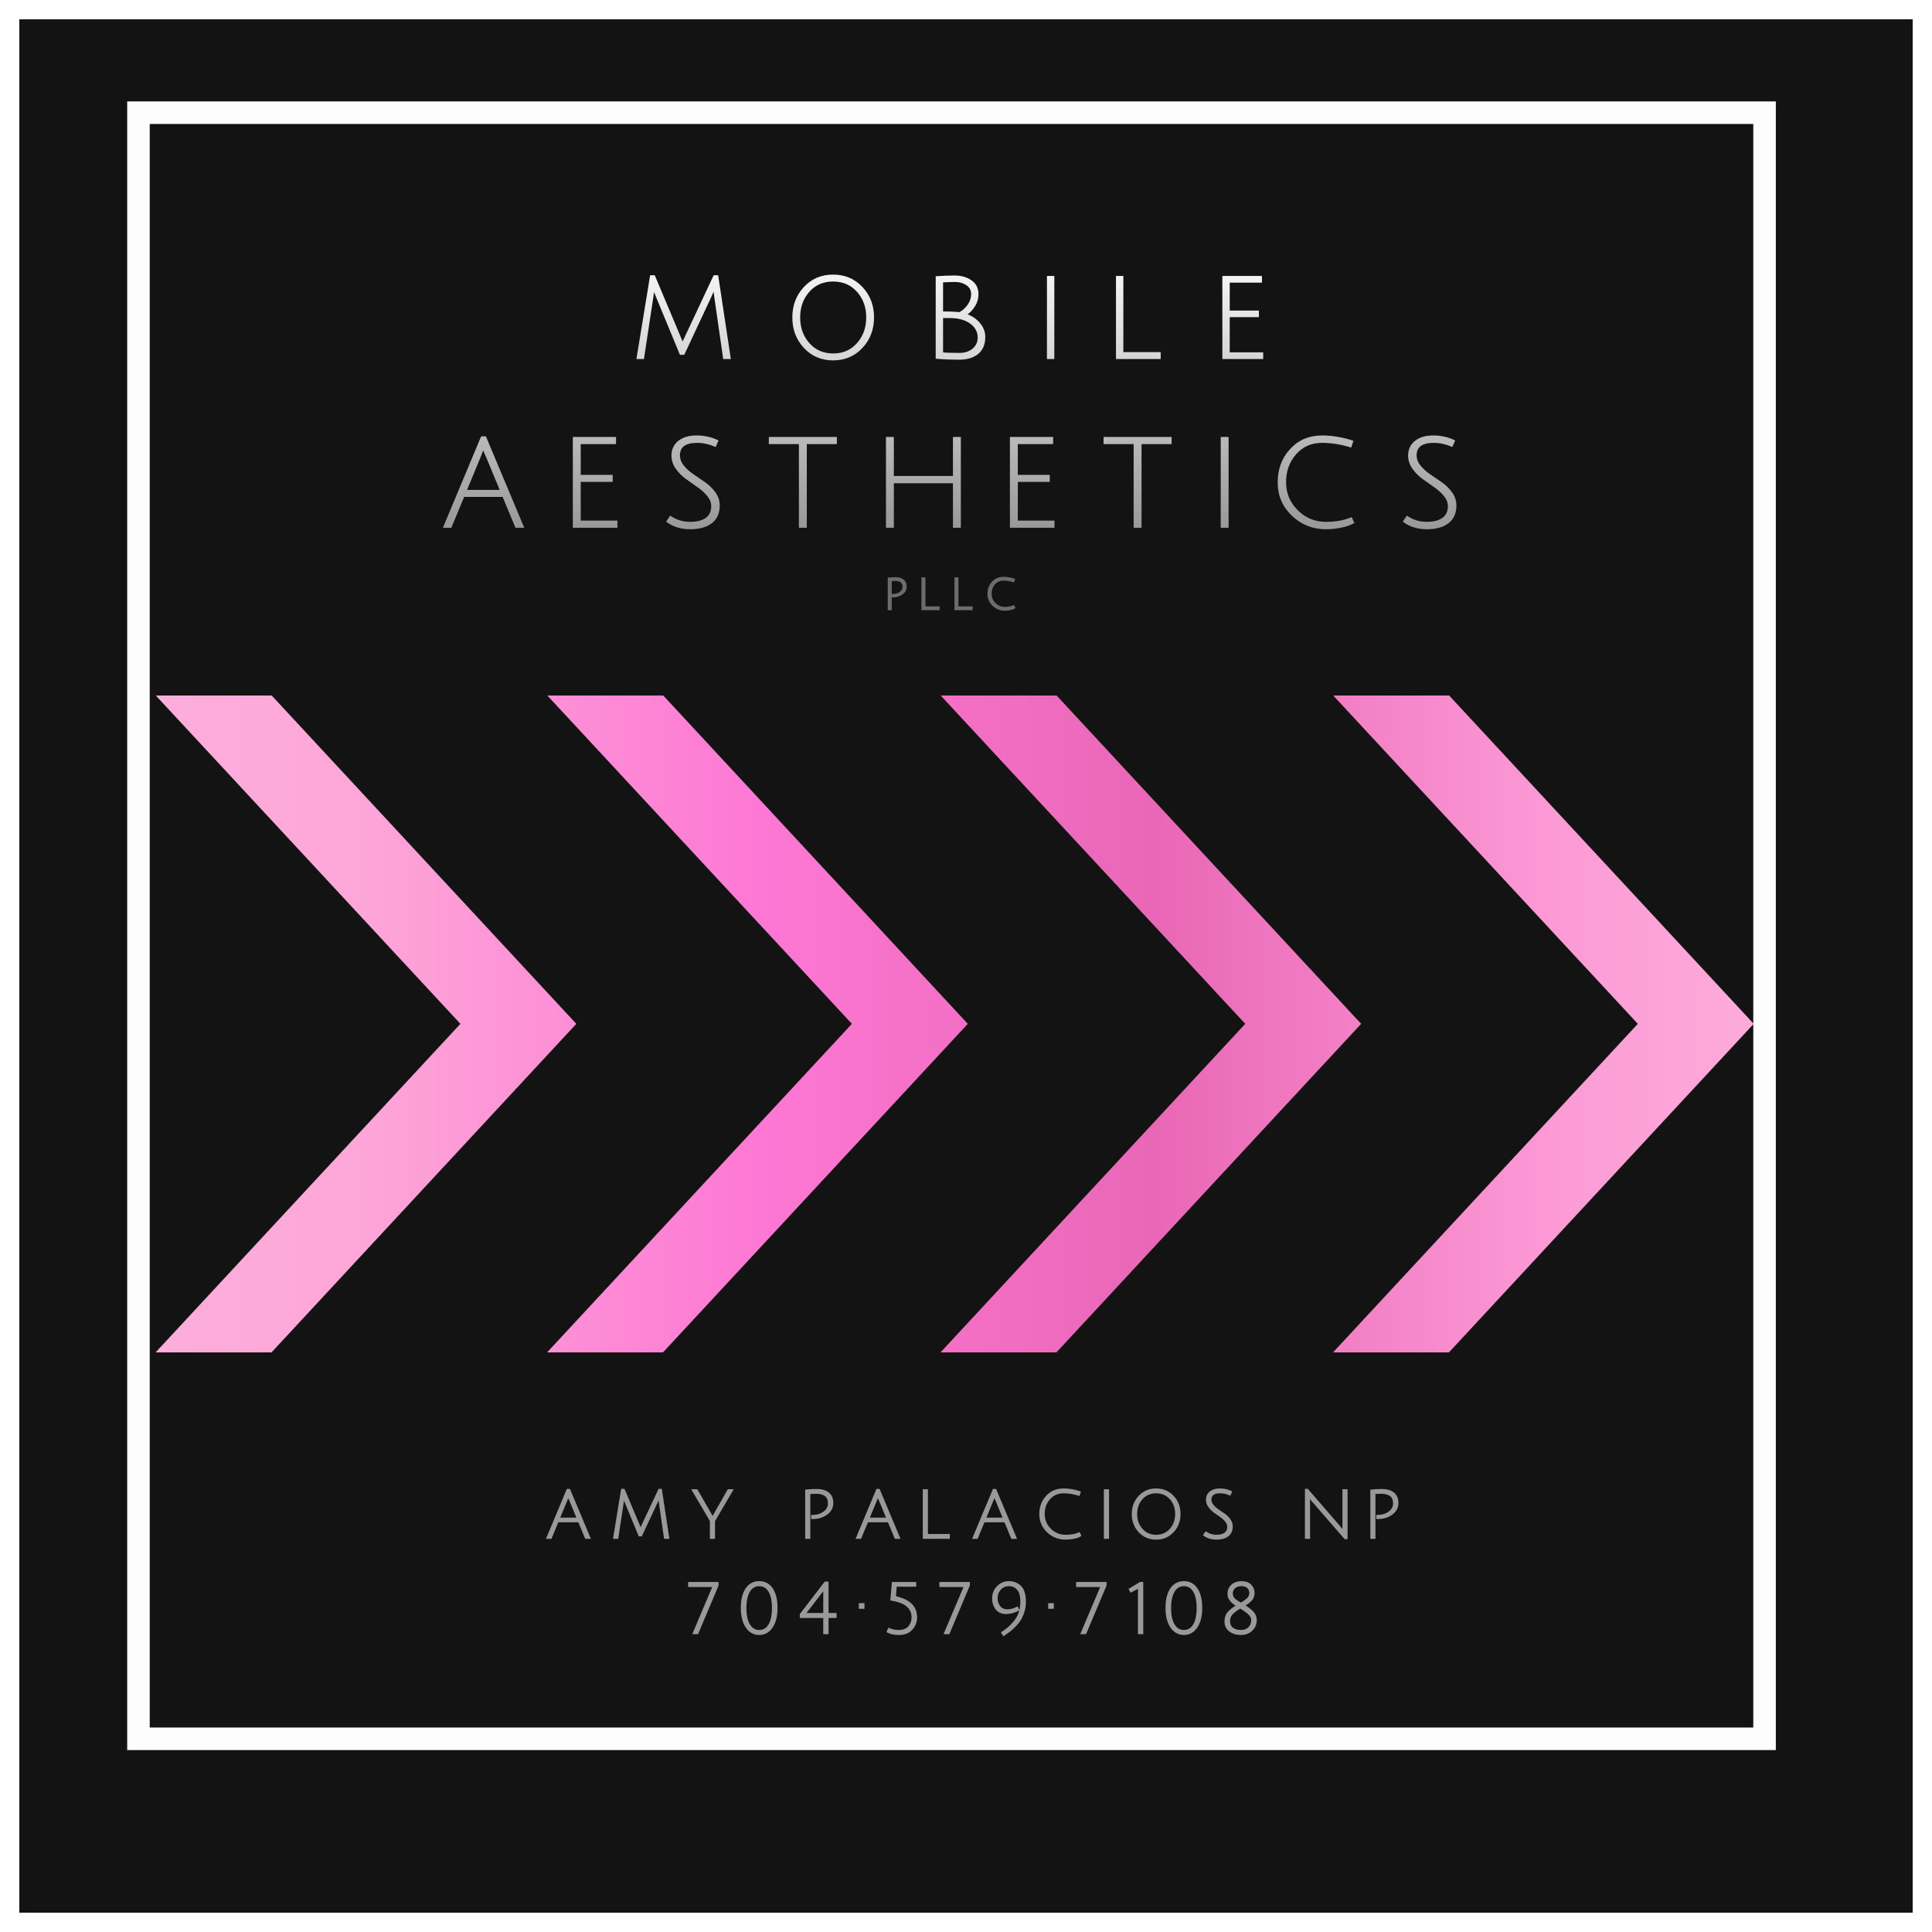
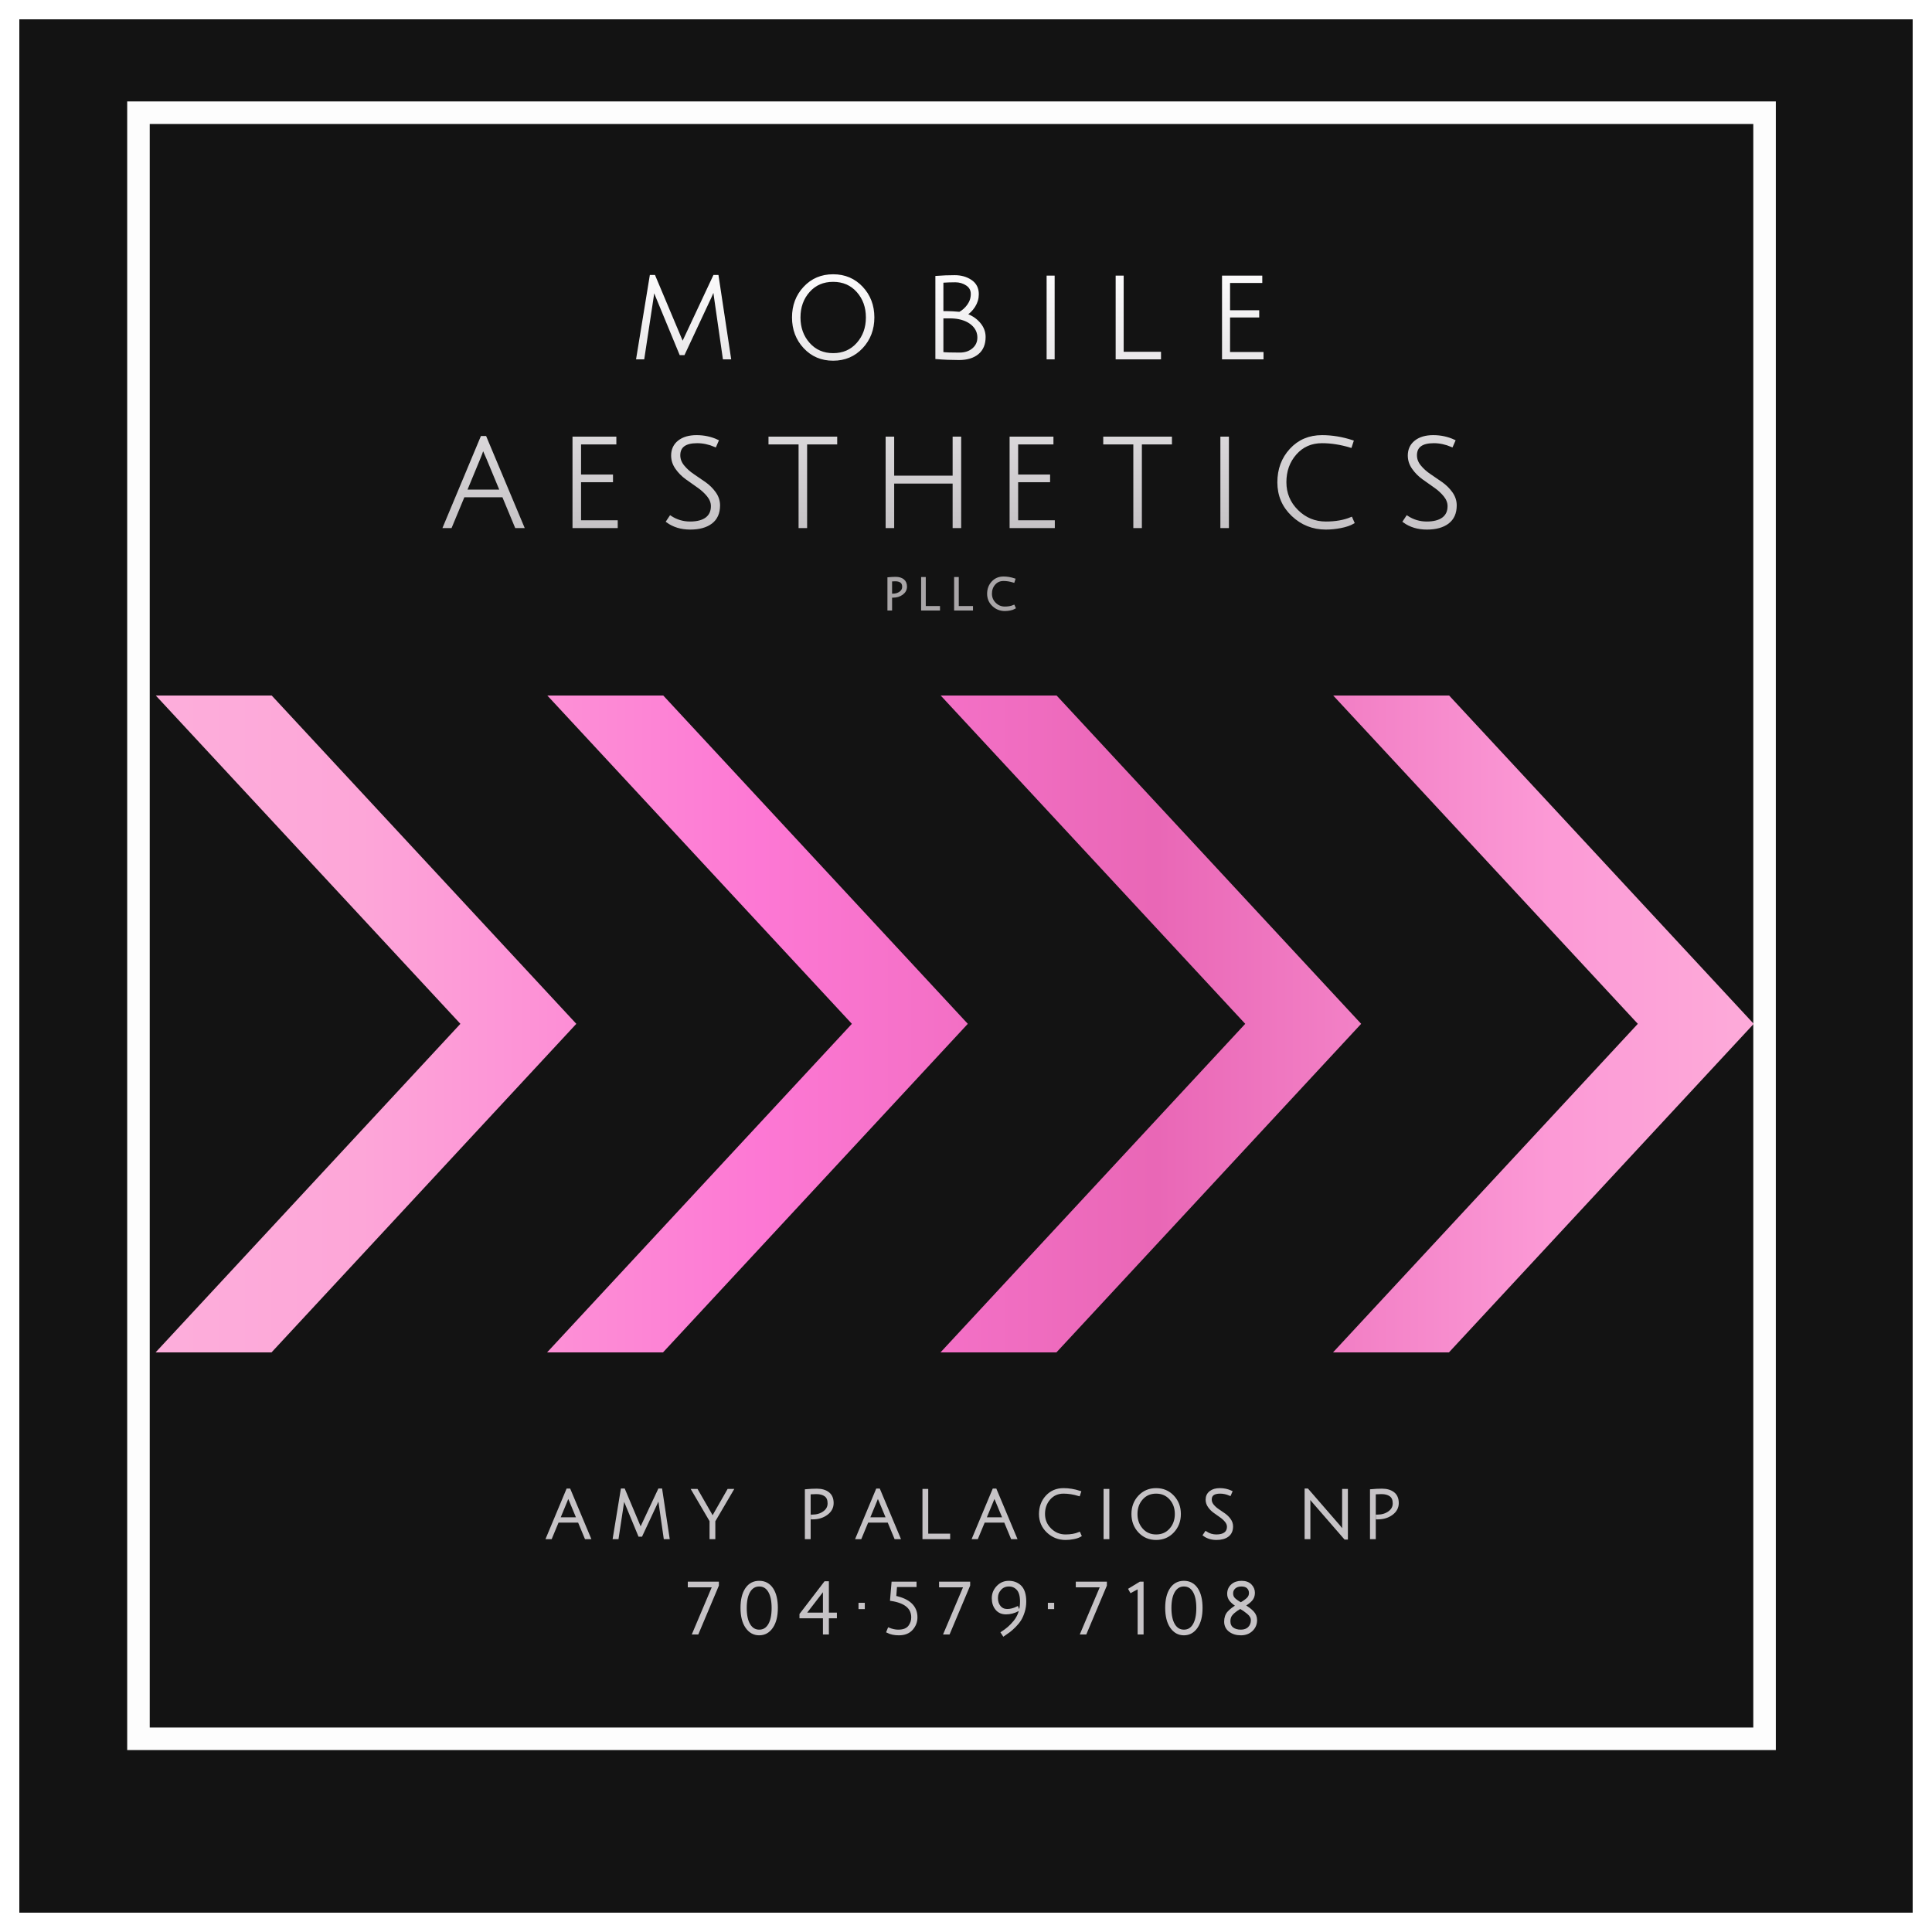
<svg xmlns="http://www.w3.org/2000/svg" width="300" height="300" viewBox="0 0 300 300" role="img" aria-label="Mobile Aesthetics PLLC">
  <defs>
    <linearGradient id="foil" gradientUnits="userSpaceOnUse" x1="24" y1="0" x2="271" y2="0">
      <stop offset="0.00" stop-color="#fdaedb" />
      <stop offset="0.13" stop-color="#fda6d8" />
      <stop offset="0.38" stop-color="#fd78d4" />
      <stop offset="0.63" stop-color="#e967b6" />
      <stop offset="0.88" stop-color="#fc9ad6" />
      <stop offset="1.00" stop-color="#fdaad9" />
    </linearGradient>
    <linearGradient id="chrome" gradientUnits="userSpaceOnUse" x1="0" y1="43" x2="0" y2="82">
-       <stop offset="0" stop-color="#f4f2f3" />
-       <stop offset="1" stop-color="#9b989b" />
+       <stop offset="0" stop-color="#fbfafb" />
+       <stop offset="1" stop-color="#c6c3c6" />
    </linearGradient>
  </defs>
  <rect x="3" y="3" width="294" height="294" fill="#131313" />
  <rect x="21.5" y="17.5" width="252.5" height="252.5" fill="none" stroke="#fdfdfd" stroke-width="3.5" />
-   <path d="M106.155 54.948H105.679L101.996 46.031Q101.679 45.291 101.485 44.727L101.309 46.066L99.863 55.6H99.0L101.079 42.894H101.573L105.503 52.234Q105.802 52.886 105.978 53.468Q106.031 53.274 106.525 52.252L110.913 42.894H111.389L113.309 55.6H112.428L111.054 46.031Q110.913 45.132 110.913 44.674Q110.895 44.692 110.833 44.842Q110.772 44.991 110.622 45.335Q110.472 45.679 110.314 46.049Z" fill="url(#chrome)" stroke="url(#chrome)" stroke-width="0.3" />
-   <path d="M124.936 53.926Q123.183 52.04 123.183 49.291Q123.183 46.542 124.936 44.665Q126.69 42.789 129.368 42.789Q132.047 42.789 133.809 44.665Q135.571 46.542 135.571 49.291Q135.571 52.04 133.809 53.926Q132.047 55.811 129.368 55.811Q126.69 55.811 124.936 53.926ZM125.562 45.212Q124.099 46.859 124.099 49.291Q124.099 51.723 125.571 53.38Q127.042 55.036 129.377 55.036Q131.712 55.036 133.183 53.38Q134.655 51.723 134.655 49.291Q134.655 46.859 133.183 45.212Q131.712 43.564 129.368 43.564Q127.024 43.564 125.562 45.212Z" fill="url(#chrome)" stroke="url(#chrome)" stroke-width="0.3" />
-   <path d="M145.445 43.035Q146.819 42.93 148.255 42.93Q149.692 42.93 150.74 43.634Q151.789 44.339 151.789 45.679Q151.789 46.683 151.234 47.547Q150.678 48.41 149.903 48.851Q151.154 49.238 152 50.19Q152.846 51.142 152.846 52.322Q152.846 53.979 151.797 54.842Q150.749 55.706 148.925 55.706Q147.101 55.706 145.445 55.565ZM148.969 49.379Q148.317 49.238 147.462 49.238Q146.608 49.238 146.29 49.238V54.86Q147.066 54.948 149.022 54.948Q150.308 54.948 151.137 54.234Q151.965 53.521 151.965 52.41Q151.965 51.3 151.163 50.49Q150.361 49.679 148.969 49.379ZM146.29 43.705V48.516Q146.52 48.516 147.154 48.516Q147.788 48.516 149.022 48.622Q149.815 48.199 150.379 47.406Q150.943 46.613 150.943 45.652Q150.943 44.692 150.141 44.163Q149.339 43.634 148.343 43.634Q147.348 43.634 146.29 43.705Z" fill="url(#chrome)" stroke="url(#chrome)" stroke-width="0.3" />
-   <path d="M162.719 55.6V43.0H163.565V55.6Z" fill="url(#chrome)" stroke="url(#chrome)" stroke-width="0.3" />
-   <path d="M173.439 55.6V43.0H174.284V54.825H180.082V55.6Z" fill="url(#chrome)" stroke="url(#chrome)" stroke-width="0.3" />
-   <path d="M189.956 55.6V43.0H195.806V43.74H190.801V48.375H195.33V49.097H190.801V54.86H196.0V55.6Z" fill="url(#chrome)" stroke="url(#chrome)" stroke-width="0.3" />
-   <path d="M71.972 77.013 69.984 81.8H69.0L74.81 67.903H75.35L81.179 81.8H80.137L78.149 77.013ZM75.022 69.448Q75.003 69.467 74.945 69.679Q74.674 70.509 74.423 71.088L72.3 76.222H77.82L75.697 71.107Q75.022 69.641 75.022 69.448Z" fill="url(#chrome)" stroke="url(#chrome)" stroke-width="0.3" />
-   <path d="M89.099 81.8V68.0H95.507V68.811H90.026V73.887H94.986V74.678H90.026V80.989H95.72V81.8Z" fill="url(#chrome)" stroke="url(#chrome)" stroke-width="0.3" />
-   <path d="M111.052 69.216Q109.643 68.618 108.253 68.618Q105.435 68.618 105.435 70.702Q105.435 71.609 106.072 72.391Q106.709 73.173 107.616 73.781Q108.523 74.389 109.43 75.025Q110.337 75.662 110.974 76.55Q111.611 77.438 111.611 78.48Q111.611 80.237 110.434 81.134Q109.257 82.032 107.182 82.032Q105.107 82.032 103.64 80.97L104.103 80.275Q105.493 81.182 107.153 81.182Q108.813 81.182 109.701 80.517Q110.588 79.851 110.588 78.596Q110.588 77.728 109.951 76.946Q109.315 76.164 108.407 75.537Q107.5 74.91 106.593 74.253Q105.686 73.597 105.049 72.69Q104.412 71.783 104.412 70.741Q104.412 69.37 105.425 68.569Q106.439 67.768 108.166 67.768Q109.894 67.768 111.38 68.463Z" fill="url(#chrome)" stroke="url(#chrome)" stroke-width="0.3" />
-   <path d="M124.203 68.811H119.532V68.0H129.8V68.811H125.129V81.8H124.203Z" fill="url(#chrome)" stroke="url(#chrome)" stroke-width="0.3" />
-   <path d="M148.124 81.8V74.89H138.647V81.8H137.721V68.0H138.647V74.06H148.124V68.0H149.05V81.8Z" fill="url(#chrome)" stroke="url(#chrome)" stroke-width="0.3" />
-   <path d="M156.971 81.8V68.0H163.378V68.811H157.897V73.887H162.857V74.678H157.897V80.989H163.591V81.8Z" fill="url(#chrome)" stroke="url(#chrome)" stroke-width="0.3" />
-   <path d="M176.182 68.811H171.511V68.0H181.779V68.811H177.109V81.8H176.182Z" fill="url(#chrome)" stroke="url(#chrome)" stroke-width="0.3" />
-   <path d="M189.7 81.8V68.0H190.626V81.8Z" fill="url(#chrome)" stroke="url(#chrome)" stroke-width="0.3" />
-   <path d="M205.881 82.032Q202.87 82.032 200.709 79.976Q198.547 77.921 198.547 74.9Q198.547 71.879 200.439 69.824Q202.33 67.768 205.283 67.768Q207.599 67.768 209.973 68.54L209.722 69.312Q207.406 68.618 205.283 68.618Q202.755 68.618 201.153 70.432Q199.551 72.246 199.551 74.871Q199.551 77.496 201.413 79.339Q203.276 81.182 205.881 81.182Q208.159 81.182 209.819 80.488L210.108 81.144Q209.375 81.568 208.188 81.8Q207.001 82.032 205.881 82.032Z" fill="url(#chrome)" stroke="url(#chrome)" stroke-width="0.3" />
-   <path d="M225.44 69.216Q224.031 68.618 222.642 68.618Q219.824 68.618 219.824 70.702Q219.824 71.609 220.461 72.391Q221.098 73.173 222.005 73.781Q222.912 74.389 223.819 75.025Q224.726 75.662 225.363 76.55Q226.0 77.438 226.0 78.48Q226.0 80.237 224.823 81.134Q223.645 82.032 221.57 82.032Q219.496 82.032 218.029 80.97L218.492 80.275Q219.882 81.182 221.542 81.182Q223.201 81.182 224.089 80.517Q224.977 79.851 224.977 78.596Q224.977 77.728 224.34 76.946Q223.703 76.164 222.796 75.537Q221.889 74.91 220.982 74.253Q220.075 73.597 219.438 72.69Q218.801 71.783 218.801 70.741Q218.801 69.37 219.814 68.569Q220.827 67.768 222.555 67.768Q224.282 67.768 225.768 68.463Z" fill="url(#chrome)" stroke="url(#chrome)" stroke-width="0.3" />
-   <path d="M138.0 94.6V89.827Q138.557 89.773 139.081 89.773Q139.786 89.773 140.212 90.102Q140.638 90.431 140.638 91.092Q140.638 91.754 140.058 92.18Q139.477 92.606 138.671 92.606Q138.638 92.606 138.597 92.606V92.385Q138.624 92.385 138.644 92.385Q139.309 92.385 139.799 92.036Q140.289 91.686 140.289 91.126Q140.289 90.565 139.947 90.314Q139.604 90.062 139.027 90.062Q138.725 90.062 138.322 90.089V94.6Z" fill="#6e6b6d" stroke="#6e6b6d" stroke-width="0.3" />
-   <path d="M143.231 94.6V89.8H143.553V94.305H145.762V94.6Z" fill="#6e6b6d" stroke="#6e6b6d" stroke-width="0.3" />
-   <path d="M148.355 94.6V89.8H148.677V94.305H150.886V94.6Z" fill="#6e6b6d" stroke="#6e6b6d" stroke-width="0.3" />
-   <path d="M156.03 94.681Q154.983 94.681 154.231 93.966Q153.479 93.251 153.479 92.2Q153.479 91.149 154.137 90.434Q154.795 89.719 155.822 89.719Q156.627 89.719 157.453 89.988L157.366 90.257Q156.56 90.015 155.822 90.015Q154.942 90.015 154.385 90.646Q153.828 91.277 153.828 92.19Q153.828 93.103 154.476 93.744Q155.123 94.385 156.03 94.385Q156.822 94.385 157.399 94.143L157.5 94.372Q157.245 94.519 156.832 94.6Q156.419 94.681 156.03 94.681Z" fill="#6e6b6d" stroke="#6e6b6d" stroke-width="0.3" />
+   <path d="M106.155 54.948H105.679L101.996 46.031Q101.679 45.291 101.485 44.727L101.309 46.066L99.863 55.6H99.0L101.079 42.894H101.573L105.503 52.234Q105.802 52.886 105.978 53.468Q106.031 53.274 106.525 52.252L110.913 42.894H111.389L113.309 55.6H112.428L111.054 46.031Q110.913 45.132 110.913 44.674Q110.895 44.692 110.833 44.842Q110.772 44.991 110.622 45.335Q110.472 45.679 110.314 46.049Z" fill="url(#chrome)" stroke="url(#chrome)" stroke-width="0.4" />
+   <path d="M124.936 53.926Q123.183 52.04 123.183 49.291Q123.183 46.542 124.936 44.665Q126.69 42.789 129.368 42.789Q132.047 42.789 133.809 44.665Q135.571 46.542 135.571 49.291Q135.571 52.04 133.809 53.926Q132.047 55.811 129.368 55.811Q126.69 55.811 124.936 53.926ZM125.562 45.212Q124.099 46.859 124.099 49.291Q124.099 51.723 125.571 53.38Q127.042 55.036 129.377 55.036Q131.712 55.036 133.183 53.38Q134.655 51.723 134.655 49.291Q134.655 46.859 133.183 45.212Q131.712 43.564 129.368 43.564Q127.024 43.564 125.562 45.212Z" fill="url(#chrome)" stroke="url(#chrome)" stroke-width="0.4" />
+   <path d="M145.445 43.035Q146.819 42.93 148.255 42.93Q149.692 42.93 150.74 43.634Q151.789 44.339 151.789 45.679Q151.789 46.683 151.234 47.547Q150.678 48.41 149.903 48.851Q151.154 49.238 152 50.19Q152.846 51.142 152.846 52.322Q152.846 53.979 151.797 54.842Q150.749 55.706 148.925 55.706Q147.101 55.706 145.445 55.565ZM148.969 49.379Q148.317 49.238 147.462 49.238Q146.608 49.238 146.29 49.238V54.86Q147.066 54.948 149.022 54.948Q150.308 54.948 151.137 54.234Q151.965 53.521 151.965 52.41Q151.965 51.3 151.163 50.49Q150.361 49.679 148.969 49.379ZM146.29 43.705V48.516Q146.52 48.516 147.154 48.516Q147.788 48.516 149.022 48.622Q149.815 48.199 150.379 47.406Q150.943 46.613 150.943 45.652Q150.943 44.692 150.141 44.163Q149.339 43.634 148.343 43.634Q147.348 43.634 146.29 43.705Z" fill="url(#chrome)" stroke="url(#chrome)" stroke-width="0.4" />
+   <path d="M162.719 55.6V43.0H163.565V55.6Z" fill="url(#chrome)" stroke="url(#chrome)" stroke-width="0.4" />
+   <path d="M173.439 55.6V43.0H174.284V54.825H180.082V55.6Z" fill="url(#chrome)" stroke="url(#chrome)" stroke-width="0.4" />
+   <path d="M189.956 55.6V43.0H195.806V43.74H190.801V48.375H195.33V49.097H190.801V54.86H196.0V55.6Z" fill="url(#chrome)" stroke="url(#chrome)" stroke-width="0.4" />
+   <path d="M71.972 77.013 69.984 81.8H69.0L74.81 67.903H75.35L81.179 81.8H80.137L78.149 77.013ZM75.022 69.448Q75.003 69.467 74.945 69.679Q74.674 70.509 74.423 71.088L72.3 76.222H77.82L75.697 71.107Q75.022 69.641 75.022 69.448Z" fill="url(#chrome)" stroke="url(#chrome)" stroke-width="0.4" />
+   <path d="M89.099 81.8V68.0H95.507V68.811H90.026V73.887H94.986V74.678H90.026V80.989H95.72V81.8Z" fill="url(#chrome)" stroke="url(#chrome)" stroke-width="0.4" />
+   <path d="M111.052 69.216Q109.643 68.618 108.253 68.618Q105.435 68.618 105.435 70.702Q105.435 71.609 106.072 72.391Q106.709 73.173 107.616 73.781Q108.523 74.389 109.43 75.025Q110.337 75.662 110.974 76.55Q111.611 77.438 111.611 78.48Q111.611 80.237 110.434 81.134Q109.257 82.032 107.182 82.032Q105.107 82.032 103.64 80.97L104.103 80.275Q105.493 81.182 107.153 81.182Q108.813 81.182 109.701 80.517Q110.588 79.851 110.588 78.596Q110.588 77.728 109.951 76.946Q109.315 76.164 108.407 75.537Q107.5 74.91 106.593 74.253Q105.686 73.597 105.049 72.69Q104.412 71.783 104.412 70.741Q104.412 69.37 105.425 68.569Q106.439 67.768 108.166 67.768Q109.894 67.768 111.38 68.463Z" fill="url(#chrome)" stroke="url(#chrome)" stroke-width="0.4" />
+   <path d="M124.203 68.811H119.532V68.0H129.8V68.811H125.129V81.8H124.203Z" fill="url(#chrome)" stroke="url(#chrome)" stroke-width="0.4" />
+   <path d="M148.124 81.8V74.89H138.647V81.8H137.721V68.0H138.647V74.06H148.124V68.0H149.05V81.8Z" fill="url(#chrome)" stroke="url(#chrome)" stroke-width="0.4" />
+   <path d="M156.971 81.8V68.0H163.378V68.811H157.897V73.887H162.857V74.678H157.897V80.989H163.591V81.8Z" fill="url(#chrome)" stroke="url(#chrome)" stroke-width="0.4" />
+   <path d="M176.182 68.811H171.511V68.0H181.779V68.811H177.109V81.8H176.182Z" fill="url(#chrome)" stroke="url(#chrome)" stroke-width="0.4" />
+   <path d="M189.7 81.8V68.0H190.626V81.8Z" fill="url(#chrome)" stroke="url(#chrome)" stroke-width="0.4" />
+   <path d="M205.881 82.032Q202.87 82.032 200.709 79.976Q198.547 77.921 198.547 74.9Q198.547 71.879 200.439 69.824Q202.33 67.768 205.283 67.768Q207.599 67.768 209.973 68.54L209.722 69.312Q207.406 68.618 205.283 68.618Q202.755 68.618 201.153 70.432Q199.551 72.246 199.551 74.871Q199.551 77.496 201.413 79.339Q203.276 81.182 205.881 81.182Q208.159 81.182 209.819 80.488L210.108 81.144Q209.375 81.568 208.188 81.8Q207.001 82.032 205.881 82.032Z" fill="url(#chrome)" stroke="url(#chrome)" stroke-width="0.4" />
+   <path d="M225.44 69.216Q224.031 68.618 222.642 68.618Q219.824 68.618 219.824 70.702Q219.824 71.609 220.461 72.391Q221.098 73.173 222.005 73.781Q222.912 74.389 223.819 75.025Q224.726 75.662 225.363 76.55Q226.0 77.438 226.0 78.48Q226.0 80.237 224.823 81.134Q223.645 82.032 221.57 82.032Q219.496 82.032 218.029 80.97L218.492 80.275Q219.882 81.182 221.542 81.182Q223.201 81.182 224.089 80.517Q224.977 79.851 224.977 78.596Q224.977 77.728 224.34 76.946Q223.703 76.164 222.796 75.537Q221.889 74.91 220.982 74.253Q220.075 73.597 219.438 72.69Q218.801 71.783 218.801 70.741Q218.801 69.37 219.814 68.569Q220.827 67.768 222.555 67.768Q224.282 67.768 225.768 68.463Z" fill="url(#chrome)" stroke="url(#chrome)" stroke-width="0.4" />
+   <path d="M138.0 94.6V89.827Q138.557 89.773 139.081 89.773Q139.786 89.773 140.212 90.102Q140.638 90.431 140.638 91.092Q140.638 91.754 140.058 92.18Q139.477 92.606 138.671 92.606Q138.638 92.606 138.597 92.606V92.385Q138.624 92.385 138.644 92.385Q139.309 92.385 139.799 92.036Q140.289 91.686 140.289 91.126Q140.289 90.565 139.947 90.314Q139.604 90.062 139.027 90.062Q138.725 90.062 138.322 90.089V94.6Z" fill="#a9a6a8" stroke="#a9a6a8" stroke-width="0.4" />
+   <path d="M143.231 94.6V89.8H143.553V94.305H145.762V94.6Z" fill="#a9a6a8" stroke="#a9a6a8" stroke-width="0.4" />
+   <path d="M148.355 94.6V89.8H148.677V94.305H150.886V94.6Z" fill="#a9a6a8" stroke="#a9a6a8" stroke-width="0.4" />
+   <path d="M156.03 94.681Q154.983 94.681 154.231 93.966Q153.479 93.251 153.479 92.2Q153.479 91.149 154.137 90.434Q154.795 89.719 155.822 89.719Q156.627 89.719 157.453 89.988L157.366 90.257Q156.56 90.015 155.822 90.015Q154.942 90.015 154.385 90.646Q153.828 91.277 153.828 92.19Q153.828 93.103 154.476 93.744Q155.123 94.385 156.03 94.385Q156.822 94.385 157.399 94.143L157.5 94.372Q157.245 94.519 156.832 94.6Q156.419 94.681 156.03 94.681Z" fill="#a9a6a8" stroke="#a9a6a8" stroke-width="0.4" />
  <path d="M24.19 108.00 L42.19 108.00 L89.49 158.98 L42.16 210.00 L24.16 210.00 L71.49 158.98 Z" fill="url(#foil)" />
  <path d="M84.99 108.00 L102.99 108.00 L150.28 158.98 L102.95 210.00 L84.95 210.00 L132.28 158.98 Z" fill="url(#foil)" />
  <path d="M146.07 108.00 L164.07 108.00 L211.36 158.98 L164.04 210.00 L146.04 210.00 L193.36 158.98 Z" fill="url(#foil)" />
  <path d="M207.02 108.00 L225.02 108.00 L272.32 158.98 L224.99 210.00 L206.99 210.00 L254.32 158.98 Z" fill="url(#foil)" />
-   <path d="M86.594 236.233 85.528 238.8H85.0L88.115 231.348H88.405L91.531 238.8H90.972L89.906 236.233ZM88.229 232.176Q88.219 232.187 88.188 232.3Q88.043 232.745 87.908 233.056L86.77 235.809H89.73L88.591 233.066Q88.229 232.28 88.229 232.176Z" fill="url(#chrome)" stroke="url(#chrome)" stroke-width="0.3" />
-   <path d="M99.563 238.417H99.284L97.121 233.18Q96.934 232.745 96.82 232.414L96.717 233.201L95.868 238.8H95.361L96.582 231.338H96.872L99.18 236.823Q99.356 237.206 99.46 237.548Q99.491 237.434 99.78 236.834L102.357 231.338H102.637L103.765 238.8H103.248L102.44 233.18Q102.357 232.652 102.357 232.383Q102.347 232.394 102.311 232.482Q102.275 232.57 102.187 232.771Q102.099 232.973 102.006 233.19Z" fill="url(#chrome)" stroke="url(#chrome)" stroke-width="0.3" />
-   <path d="M110.876 238.8H110.379V236.15L107.595 231.4H108.196L110.348 235.147Q110.535 235.478 110.659 235.726Q110.7 235.592 110.949 235.167L113.101 231.4H113.671L110.876 236.171Z" fill="url(#chrome)" stroke="url(#chrome)" stroke-width="0.3" />
-   <path d="M125.18 238.8V231.441Q126.039 231.359 126.846 231.359Q127.933 231.359 128.59 231.866Q129.247 232.373 129.247 233.392Q129.247 234.412 128.352 235.069Q127.456 235.726 126.215 235.726Q126.163 235.726 126.101 235.726V235.385Q126.142 235.385 126.173 235.385Q127.198 235.385 127.953 234.846Q128.709 234.308 128.709 233.444Q128.709 232.58 128.181 232.192Q127.653 231.804 126.763 231.804Q126.297 231.804 125.676 231.845V238.8Z" fill="url(#chrome)" stroke="url(#chrome)" stroke-width="0.3" />
-   <path d="M134.671 236.233 133.605 238.8H133.077L136.193 231.348H136.482L139.608 238.8H139.049L137.983 236.233ZM136.307 232.176Q136.296 232.187 136.265 232.3Q136.12 232.745 135.986 233.056L134.847 235.809H137.807L136.669 233.066Q136.307 232.28 136.307 232.176Z" fill="url(#chrome)" stroke="url(#chrome)" stroke-width="0.3" />
-   <path d="M143.439 238.8V231.4H143.935V238.345H147.34V238.8Z" fill="url(#chrome)" stroke="url(#chrome)" stroke-width="0.3" />
-   <path d="M152.765 236.233 151.699 238.8H151.171L154.286 231.348H154.576L157.701 238.8H157.143L156.077 236.233ZM154.4 232.176Q154.39 232.187 154.358 232.3Q154.214 232.745 154.079 233.056L152.941 235.809H155.901L154.762 233.066Q154.4 232.28 154.4 232.176Z" fill="url(#chrome)" stroke="url(#chrome)" stroke-width="0.3" />
-   <path d="M165.465 238.924Q163.85 238.924 162.691 237.822Q161.532 236.72 161.532 235.1Q161.532 233.48 162.546 232.378Q163.56 231.276 165.144 231.276Q166.386 231.276 167.659 231.69L167.524 232.104Q166.282 231.731 165.144 231.731Q163.788 231.731 162.929 232.704Q162.07 233.677 162.07 235.084Q162.07 236.492 163.069 237.48Q164.068 238.469 165.465 238.469Q166.686 238.469 167.576 238.096L167.731 238.448Q167.338 238.676 166.701 238.8Q166.065 238.924 165.465 238.924Z" fill="url(#chrome)" stroke="url(#chrome)" stroke-width="0.3" />
-   <path d="M171.562 238.8V231.4H172.059V238.8Z" fill="url(#chrome)" stroke="url(#chrome)" stroke-width="0.3" />
-   <path d="M176.919 237.817Q175.889 236.709 175.889 235.095Q175.889 233.48 176.919 232.378Q177.949 231.276 179.522 231.276Q181.095 231.276 182.13 232.378Q183.165 233.48 183.165 235.095Q183.165 236.709 182.13 237.817Q181.095 238.924 179.522 238.924Q177.949 238.924 176.919 237.817ZM177.286 232.699Q176.427 233.667 176.427 235.095Q176.427 236.523 177.291 237.496Q178.156 238.469 179.527 238.469Q180.898 238.469 181.762 237.496Q182.627 236.523 182.627 235.095Q182.627 233.667 181.762 232.699Q180.898 231.731 179.522 231.731Q178.145 231.731 177.286 232.699Z" fill="url(#chrome)" stroke="url(#chrome)" stroke-width="0.3" />
-   <path d="M190.969 232.052Q190.214 231.731 189.469 231.731Q187.958 231.731 187.958 232.849Q187.958 233.335 188.299 233.755Q188.641 234.174 189.127 234.5Q189.614 234.826 190.1 235.167Q190.587 235.509 190.928 235.985Q191.27 236.461 191.27 237.02Q191.27 237.962 190.638 238.443Q190.007 238.924 188.894 238.924Q187.782 238.924 186.995 238.355L187.244 237.982Q187.989 238.469 188.879 238.469Q189.769 238.469 190.245 238.112Q190.721 237.755 190.721 237.082Q190.721 236.616 190.38 236.197Q190.038 235.778 189.552 235.442Q189.065 235.105 188.579 234.753Q188.092 234.401 187.751 233.915Q187.409 233.429 187.409 232.87Q187.409 232.135 187.953 231.705Q188.496 231.276 189.422 231.276Q190.348 231.276 191.145 231.648Z" fill="url(#chrome)" stroke="url(#chrome)" stroke-width="0.3" />
-   <path d="M203.255 232.58 203.275 233.46V238.8H202.779V231.338H203.006L207.881 236.958Q208.378 237.548 208.647 237.9Q208.605 237.403 208.605 236.761V231.4H209.102V238.862H208.874L203.907 233.139Q203.389 232.549 203.244 232.352Z" fill="url(#chrome)" stroke="url(#chrome)" stroke-width="0.3" />
-   <path d="M212.933 238.8V231.441Q213.792 231.359 214.599 231.359Q215.686 231.359 216.343 231.866Q217 232.373 217 233.392Q217 234.412 216.105 235.069Q215.21 235.726 213.968 235.726Q213.916 235.726 213.854 235.726V235.385Q213.895 235.385 213.926 235.385Q214.951 235.385 215.706 234.846Q216.462 234.308 216.462 233.444Q216.462 232.58 215.934 232.192Q215.406 231.804 214.516 231.804Q214.05 231.804 213.429 231.845V238.8Z" fill="url(#chrome)" stroke="url(#chrome)" stroke-width="0.3" />
-   <path d="M107.0 246.28V245.8H111.429V246.171L108.298 253.6H107.72L110.818 246.28Z" fill="url(#chrome)" stroke="url(#chrome)" stroke-width="0.3" />
-   <path d="M117.891 253.731Q116.68 253.731 115.933 252.645Q115.185 251.56 115.185 249.678Q115.185 247.796 115.9 246.733Q116.615 245.669 117.891 245.669Q119.167 245.669 119.876 246.733Q120.585 247.796 120.585 249.678Q120.585 251.56 119.844 252.645Q119.102 253.731 117.891 253.731ZM116.32 247.076Q115.753 248.004 115.753 249.695Q115.753 251.385 116.32 252.318Q116.887 253.251 117.896 253.251Q118.905 253.251 119.462 252.318Q120.018 251.385 120.018 249.695Q120.018 248.004 119.462 247.076Q118.905 246.149 117.896 246.149Q116.887 246.149 116.32 247.076Z" fill="url(#chrome)" stroke="url(#chrome)" stroke-width="0.3" />
-   <path d="M127.985 253.6V251.091H124.342V250.687L128.138 245.735H128.509V250.611H129.753V251.091H128.509V253.6ZM127.985 250.611V246.651L124.931 250.611Z" fill="url(#chrome)" stroke="url(#chrome)" stroke-width="0.3" />
-   <path d="M133.509 249.662V249.084H134.087V249.662Z" fill="url(#chrome)" stroke="url(#chrome)" stroke-width="0.3" />
-   <path d="M142.12 245.8V246.236H139.098L138.967 247.982Q142.262 248.68 142.262 251.145Q142.262 252.16 141.569 252.945Q140.876 253.731 139.578 253.731Q138.564 253.731 137.844 253.371L138.018 252.945Q138.782 253.251 139.469 253.251Q140.156 253.251 140.587 253.055Q141.018 252.858 141.247 252.531Q141.695 251.909 141.695 251.145Q141.695 248.909 138.411 248.396L138.629 245.8Z" fill="url(#chrome)" stroke="url(#chrome)" stroke-width="0.3" />
-   <path d="M146.018 246.28V245.8H150.447V246.171L147.316 253.6H146.738L149.836 246.28Z" fill="url(#chrome)" stroke="url(#chrome)" stroke-width="0.3" />
-   <path d="M158.589 248.702Q158.589 247.36 158.044 246.755Q157.498 246.149 156.664 246.149Q155.829 246.149 155.295 246.738Q154.76 247.327 154.76 248.145Q154.76 248.964 155.207 249.504Q155.655 250.044 156.402 250.044Q157.149 250.044 157.956 249.651L158.098 249.989Q157.16 250.48 156.216 250.48Q155.273 250.48 154.738 249.825Q154.204 249.171 154.204 248.167Q154.204 247.164 154.913 246.416Q155.622 245.669 156.636 245.669Q157.662 245.669 158.36 246.291Q159.156 247.011 159.156 248.702Q159.156 249.509 158.927 250.245Q158.698 250.982 158.382 251.489Q158.065 251.996 157.569 252.493Q157.073 252.989 156.707 253.267Q156.342 253.545 155.851 253.873L155.622 253.524Q156.189 253.153 156.625 252.776Q157.062 252.4 157.553 251.811Q158.589 250.545 158.589 248.702Z" fill="url(#chrome)" stroke="url(#chrome)" stroke-width="0.3" />
-   <path d="M162.913 249.662V249.084H163.491V249.662Z" fill="url(#chrome)" stroke="url(#chrome)" stroke-width="0.3" />
-   <path d="M167.247 246.28V245.8H171.676V246.171L168.545 253.6H167.967L171.065 246.28Z" fill="url(#chrome)" stroke="url(#chrome)" stroke-width="0.3" />
-   <path d="M177.375 245.8V253.6H176.851V246.465L175.618 247.12L175.433 246.782L177.047 245.8Z" fill="url(#chrome)" stroke="url(#chrome)" stroke-width="0.3" />
-   <path d="M183.836 253.731Q182.625 253.731 181.878 252.645Q181.131 251.56 181.131 249.678Q181.131 247.796 181.845 246.733Q182.56 245.669 183.836 245.669Q185.113 245.669 185.822 246.733Q186.531 247.796 186.531 249.678Q186.531 251.56 185.789 252.645Q185.047 253.731 183.836 253.731ZM182.265 247.076Q181.698 248.004 181.698 249.695Q181.698 251.385 182.265 252.318Q182.833 253.251 183.842 253.251Q184.851 253.251 185.407 252.318Q185.964 251.385 185.964 249.695Q185.964 248.004 185.407 247.076Q184.851 246.149 183.842 246.149Q182.833 246.149 182.265 247.076Z" fill="url(#chrome)" stroke="url(#chrome)" stroke-width="0.3" />
-   <path d="M193.135 249.302Q194.007 249.815 194.504 250.338Q195 250.862 195 251.571Q195 252.487 194.351 253.109Q193.702 253.731 192.682 253.731Q191.662 253.731 190.975 253.213Q190.287 252.695 190.287 251.805Q190.287 250.916 190.773 250.382Q191.258 249.847 192.131 249.335Q191.476 248.931 191.116 248.5Q190.756 248.069 190.756 247.491Q190.756 246.684 191.318 246.176Q191.88 245.669 192.785 245.669Q193.691 245.669 194.176 246.165Q194.662 246.662 194.662 247.327Q194.662 247.993 194.269 248.429Q193.876 248.865 193.135 249.302ZM194.433 251.571Q194.433 250.971 193.8 250.447Q193.255 249.989 192.589 249.607Q191.291 250.349 190.985 251.036Q190.855 251.353 190.855 251.724Q190.855 252.487 191.362 252.869Q191.869 253.251 192.682 253.251Q193.495 253.251 193.964 252.782Q194.433 252.313 194.433 251.571ZM192.665 249.029Q193.396 248.615 193.767 248.249Q194.138 247.884 194.138 247.365Q194.138 246.847 193.795 246.498Q193.451 246.149 192.769 246.149Q192.087 246.149 191.684 246.509Q191.28 246.869 191.28 247.415Q191.28 247.96 191.629 248.298Q191.978 248.636 192.665 249.029Z" fill="url(#chrome)" stroke="url(#chrome)" stroke-width="0.3" />
+   <path d="M86.594 236.233 85.528 238.8H85.0L88.115 231.348H88.405L91.531 238.8H90.972L89.906 236.233ZM88.229 232.176Q88.219 232.187 88.188 232.3Q88.043 232.745 87.908 233.056L86.77 235.809H89.73L88.591 233.066Q88.229 232.28 88.229 232.176Z" fill="url(#chrome)" stroke="url(#chrome)" stroke-width="0.4" />
+   <path d="M99.563 238.417H99.284L97.121 233.18Q96.934 232.745 96.82 232.414L96.717 233.201L95.868 238.8H95.361L96.582 231.338H96.872L99.18 236.823Q99.356 237.206 99.46 237.548Q99.491 237.434 99.78 236.834L102.357 231.338H102.637L103.765 238.8H103.248L102.44 233.18Q102.357 232.652 102.357 232.383Q102.347 232.394 102.311 232.482Q102.275 232.57 102.187 232.771Q102.099 232.973 102.006 233.19Z" fill="url(#chrome)" stroke="url(#chrome)" stroke-width="0.4" />
+   <path d="M110.876 238.8H110.379V236.15L107.595 231.4H108.196L110.348 235.147Q110.535 235.478 110.659 235.726Q110.7 235.592 110.949 235.167L113.101 231.4H113.671L110.876 236.171Z" fill="url(#chrome)" stroke="url(#chrome)" stroke-width="0.4" />
+   <path d="M125.18 238.8V231.441Q126.039 231.359 126.846 231.359Q127.933 231.359 128.59 231.866Q129.247 232.373 129.247 233.392Q129.247 234.412 128.352 235.069Q127.456 235.726 126.215 235.726Q126.163 235.726 126.101 235.726V235.385Q126.142 235.385 126.173 235.385Q127.198 235.385 127.953 234.846Q128.709 234.308 128.709 233.444Q128.709 232.58 128.181 232.192Q127.653 231.804 126.763 231.804Q126.297 231.804 125.676 231.845V238.8Z" fill="url(#chrome)" stroke="url(#chrome)" stroke-width="0.4" />
+   <path d="M134.671 236.233 133.605 238.8H133.077L136.193 231.348H136.482L139.608 238.8H139.049L137.983 236.233ZM136.307 232.176Q136.296 232.187 136.265 232.3Q136.12 232.745 135.986 233.056L134.847 235.809H137.807L136.669 233.066Q136.307 232.28 136.307 232.176Z" fill="url(#chrome)" stroke="url(#chrome)" stroke-width="0.4" />
+   <path d="M143.439 238.8V231.4H143.935V238.345H147.34V238.8Z" fill="url(#chrome)" stroke="url(#chrome)" stroke-width="0.4" />
+   <path d="M152.765 236.233 151.699 238.8H151.171L154.286 231.348H154.576L157.701 238.8H157.143L156.077 236.233ZM154.4 232.176Q154.39 232.187 154.358 232.3Q154.214 232.745 154.079 233.056L152.941 235.809H155.901L154.762 233.066Q154.4 232.28 154.4 232.176Z" fill="url(#chrome)" stroke="url(#chrome)" stroke-width="0.4" />
+   <path d="M165.465 238.924Q163.85 238.924 162.691 237.822Q161.532 236.72 161.532 235.1Q161.532 233.48 162.546 232.378Q163.56 231.276 165.144 231.276Q166.386 231.276 167.659 231.69L167.524 232.104Q166.282 231.731 165.144 231.731Q163.788 231.731 162.929 232.704Q162.07 233.677 162.07 235.084Q162.07 236.492 163.069 237.48Q164.068 238.469 165.465 238.469Q166.686 238.469 167.576 238.096L167.731 238.448Q167.338 238.676 166.701 238.8Q166.065 238.924 165.465 238.924Z" fill="url(#chrome)" stroke="url(#chrome)" stroke-width="0.4" />
+   <path d="M171.562 238.8V231.4H172.059V238.8Z" fill="url(#chrome)" stroke="url(#chrome)" stroke-width="0.4" />
+   <path d="M176.919 237.817Q175.889 236.709 175.889 235.095Q175.889 233.48 176.919 232.378Q177.949 231.276 179.522 231.276Q181.095 231.276 182.13 232.378Q183.165 233.48 183.165 235.095Q183.165 236.709 182.13 237.817Q181.095 238.924 179.522 238.924Q177.949 238.924 176.919 237.817ZM177.286 232.699Q176.427 233.667 176.427 235.095Q176.427 236.523 177.291 237.496Q178.156 238.469 179.527 238.469Q180.898 238.469 181.762 237.496Q182.627 236.523 182.627 235.095Q182.627 233.667 181.762 232.699Q180.898 231.731 179.522 231.731Q178.145 231.731 177.286 232.699Z" fill="url(#chrome)" stroke="url(#chrome)" stroke-width="0.4" />
+   <path d="M190.969 232.052Q190.214 231.731 189.469 231.731Q187.958 231.731 187.958 232.849Q187.958 233.335 188.299 233.755Q188.641 234.174 189.127 234.5Q189.614 234.826 190.1 235.167Q190.587 235.509 190.928 235.985Q191.27 236.461 191.27 237.02Q191.27 237.962 190.638 238.443Q190.007 238.924 188.894 238.924Q187.782 238.924 186.995 238.355L187.244 237.982Q187.989 238.469 188.879 238.469Q189.769 238.469 190.245 238.112Q190.721 237.755 190.721 237.082Q190.721 236.616 190.38 236.197Q190.038 235.778 189.552 235.442Q189.065 235.105 188.579 234.753Q188.092 234.401 187.751 233.915Q187.409 233.429 187.409 232.87Q187.409 232.135 187.953 231.705Q188.496 231.276 189.422 231.276Q190.348 231.276 191.145 231.648Z" fill="url(#chrome)" stroke="url(#chrome)" stroke-width="0.4" />
+   <path d="M203.255 232.58 203.275 233.46V238.8H202.779V231.338H203.006L207.881 236.958Q208.378 237.548 208.647 237.9Q208.605 237.403 208.605 236.761V231.4H209.102V238.862H208.874L203.907 233.139Q203.389 232.549 203.244 232.352Z" fill="url(#chrome)" stroke="url(#chrome)" stroke-width="0.4" />
+   <path d="M212.933 238.8V231.441Q213.792 231.359 214.599 231.359Q215.686 231.359 216.343 231.866Q217 232.373 217 233.392Q217 234.412 216.105 235.069Q215.21 235.726 213.968 235.726Q213.916 235.726 213.854 235.726V235.385Q213.895 235.385 213.926 235.385Q214.951 235.385 215.706 234.846Q216.462 234.308 216.462 233.444Q216.462 232.58 215.934 232.192Q215.406 231.804 214.516 231.804Q214.05 231.804 213.429 231.845V238.8Z" fill="url(#chrome)" stroke="url(#chrome)" stroke-width="0.4" />
+   <path d="M107.0 246.28V245.8H111.429V246.171L108.298 253.6H107.72L110.818 246.28Z" fill="url(#chrome)" stroke="url(#chrome)" stroke-width="0.4" />
+   <path d="M117.891 253.731Q116.68 253.731 115.933 252.645Q115.185 251.56 115.185 249.678Q115.185 247.796 115.9 246.733Q116.615 245.669 117.891 245.669Q119.167 245.669 119.876 246.733Q120.585 247.796 120.585 249.678Q120.585 251.56 119.844 252.645Q119.102 253.731 117.891 253.731ZM116.32 247.076Q115.753 248.004 115.753 249.695Q115.753 251.385 116.32 252.318Q116.887 253.251 117.896 253.251Q118.905 253.251 119.462 252.318Q120.018 251.385 120.018 249.695Q120.018 248.004 119.462 247.076Q118.905 246.149 117.896 246.149Q116.887 246.149 116.32 247.076Z" fill="url(#chrome)" stroke="url(#chrome)" stroke-width="0.4" />
+   <path d="M127.985 253.6V251.091H124.342V250.687L128.138 245.735H128.509V250.611H129.753V251.091H128.509V253.6ZM127.985 250.611V246.651L124.931 250.611Z" fill="url(#chrome)" stroke="url(#chrome)" stroke-width="0.4" />
+   <path d="M133.509 249.662V249.084H134.087V249.662Z" fill="url(#chrome)" stroke="url(#chrome)" stroke-width="0.4" />
+   <path d="M142.12 245.8V246.236H139.098L138.967 247.982Q142.262 248.68 142.262 251.145Q142.262 252.16 141.569 252.945Q140.876 253.731 139.578 253.731Q138.564 253.731 137.844 253.371L138.018 252.945Q138.782 253.251 139.469 253.251Q140.156 253.251 140.587 253.055Q141.018 252.858 141.247 252.531Q141.695 251.909 141.695 251.145Q141.695 248.909 138.411 248.396L138.629 245.8Z" fill="url(#chrome)" stroke="url(#chrome)" stroke-width="0.4" />
+   <path d="M146.018 246.28V245.8H150.447V246.171L147.316 253.6H146.738L149.836 246.28Z" fill="url(#chrome)" stroke="url(#chrome)" stroke-width="0.4" />
+   <path d="M158.589 248.702Q158.589 247.36 158.044 246.755Q157.498 246.149 156.664 246.149Q155.829 246.149 155.295 246.738Q154.76 247.327 154.76 248.145Q154.76 248.964 155.207 249.504Q155.655 250.044 156.402 250.044Q157.149 250.044 157.956 249.651L158.098 249.989Q157.16 250.48 156.216 250.48Q155.273 250.48 154.738 249.825Q154.204 249.171 154.204 248.167Q154.204 247.164 154.913 246.416Q155.622 245.669 156.636 245.669Q157.662 245.669 158.36 246.291Q159.156 247.011 159.156 248.702Q159.156 249.509 158.927 250.245Q158.698 250.982 158.382 251.489Q158.065 251.996 157.569 252.493Q157.073 252.989 156.707 253.267Q156.342 253.545 155.851 253.873L155.622 253.524Q156.189 253.153 156.625 252.776Q157.062 252.4 157.553 251.811Q158.589 250.545 158.589 248.702Z" fill="url(#chrome)" stroke="url(#chrome)" stroke-width="0.4" />
+   <path d="M162.913 249.662V249.084H163.491V249.662Z" fill="url(#chrome)" stroke="url(#chrome)" stroke-width="0.4" />
+   <path d="M167.247 246.28V245.8H171.676V246.171L168.545 253.6H167.967L171.065 246.28Z" fill="url(#chrome)" stroke="url(#chrome)" stroke-width="0.4" />
+   <path d="M177.375 245.8V253.6H176.851V246.465L175.618 247.12L175.433 246.782L177.047 245.8Z" fill="url(#chrome)" stroke="url(#chrome)" stroke-width="0.4" />
+   <path d="M183.836 253.731Q182.625 253.731 181.878 252.645Q181.131 251.56 181.131 249.678Q181.131 247.796 181.845 246.733Q182.56 245.669 183.836 245.669Q185.113 245.669 185.822 246.733Q186.531 247.796 186.531 249.678Q186.531 251.56 185.789 252.645Q185.047 253.731 183.836 253.731ZM182.265 247.076Q181.698 248.004 181.698 249.695Q181.698 251.385 182.265 252.318Q182.833 253.251 183.842 253.251Q184.851 253.251 185.407 252.318Q185.964 251.385 185.964 249.695Q185.964 248.004 185.407 247.076Q184.851 246.149 183.842 246.149Q182.833 246.149 182.265 247.076Z" fill="url(#chrome)" stroke="url(#chrome)" stroke-width="0.4" />
+   <path d="M193.135 249.302Q194.007 249.815 194.504 250.338Q195 250.862 195 251.571Q195 252.487 194.351 253.109Q193.702 253.731 192.682 253.731Q191.662 253.731 190.975 253.213Q190.287 252.695 190.287 251.805Q190.287 250.916 190.773 250.382Q191.258 249.847 192.131 249.335Q191.476 248.931 191.116 248.5Q190.756 248.069 190.756 247.491Q190.756 246.684 191.318 246.176Q191.88 245.669 192.785 245.669Q193.691 245.669 194.176 246.165Q194.662 246.662 194.662 247.327Q194.662 247.993 194.269 248.429Q193.876 248.865 193.135 249.302ZM194.433 251.571Q194.433 250.971 193.8 250.447Q193.255 249.989 192.589 249.607Q191.291 250.349 190.985 251.036Q190.855 251.353 190.855 251.724Q190.855 252.487 191.362 252.869Q191.869 253.251 192.682 253.251Q193.495 253.251 193.964 252.782Q194.433 252.313 194.433 251.571ZM192.665 249.029Q193.396 248.615 193.767 248.249Q194.138 247.884 194.138 247.365Q194.138 246.847 193.795 246.498Q193.451 246.149 192.769 246.149Q192.087 246.149 191.684 246.509Q191.28 246.869 191.28 247.415Q191.28 247.96 191.629 248.298Q191.978 248.636 192.665 249.029Z" fill="url(#chrome)" stroke="url(#chrome)" stroke-width="0.4" />
</svg>
